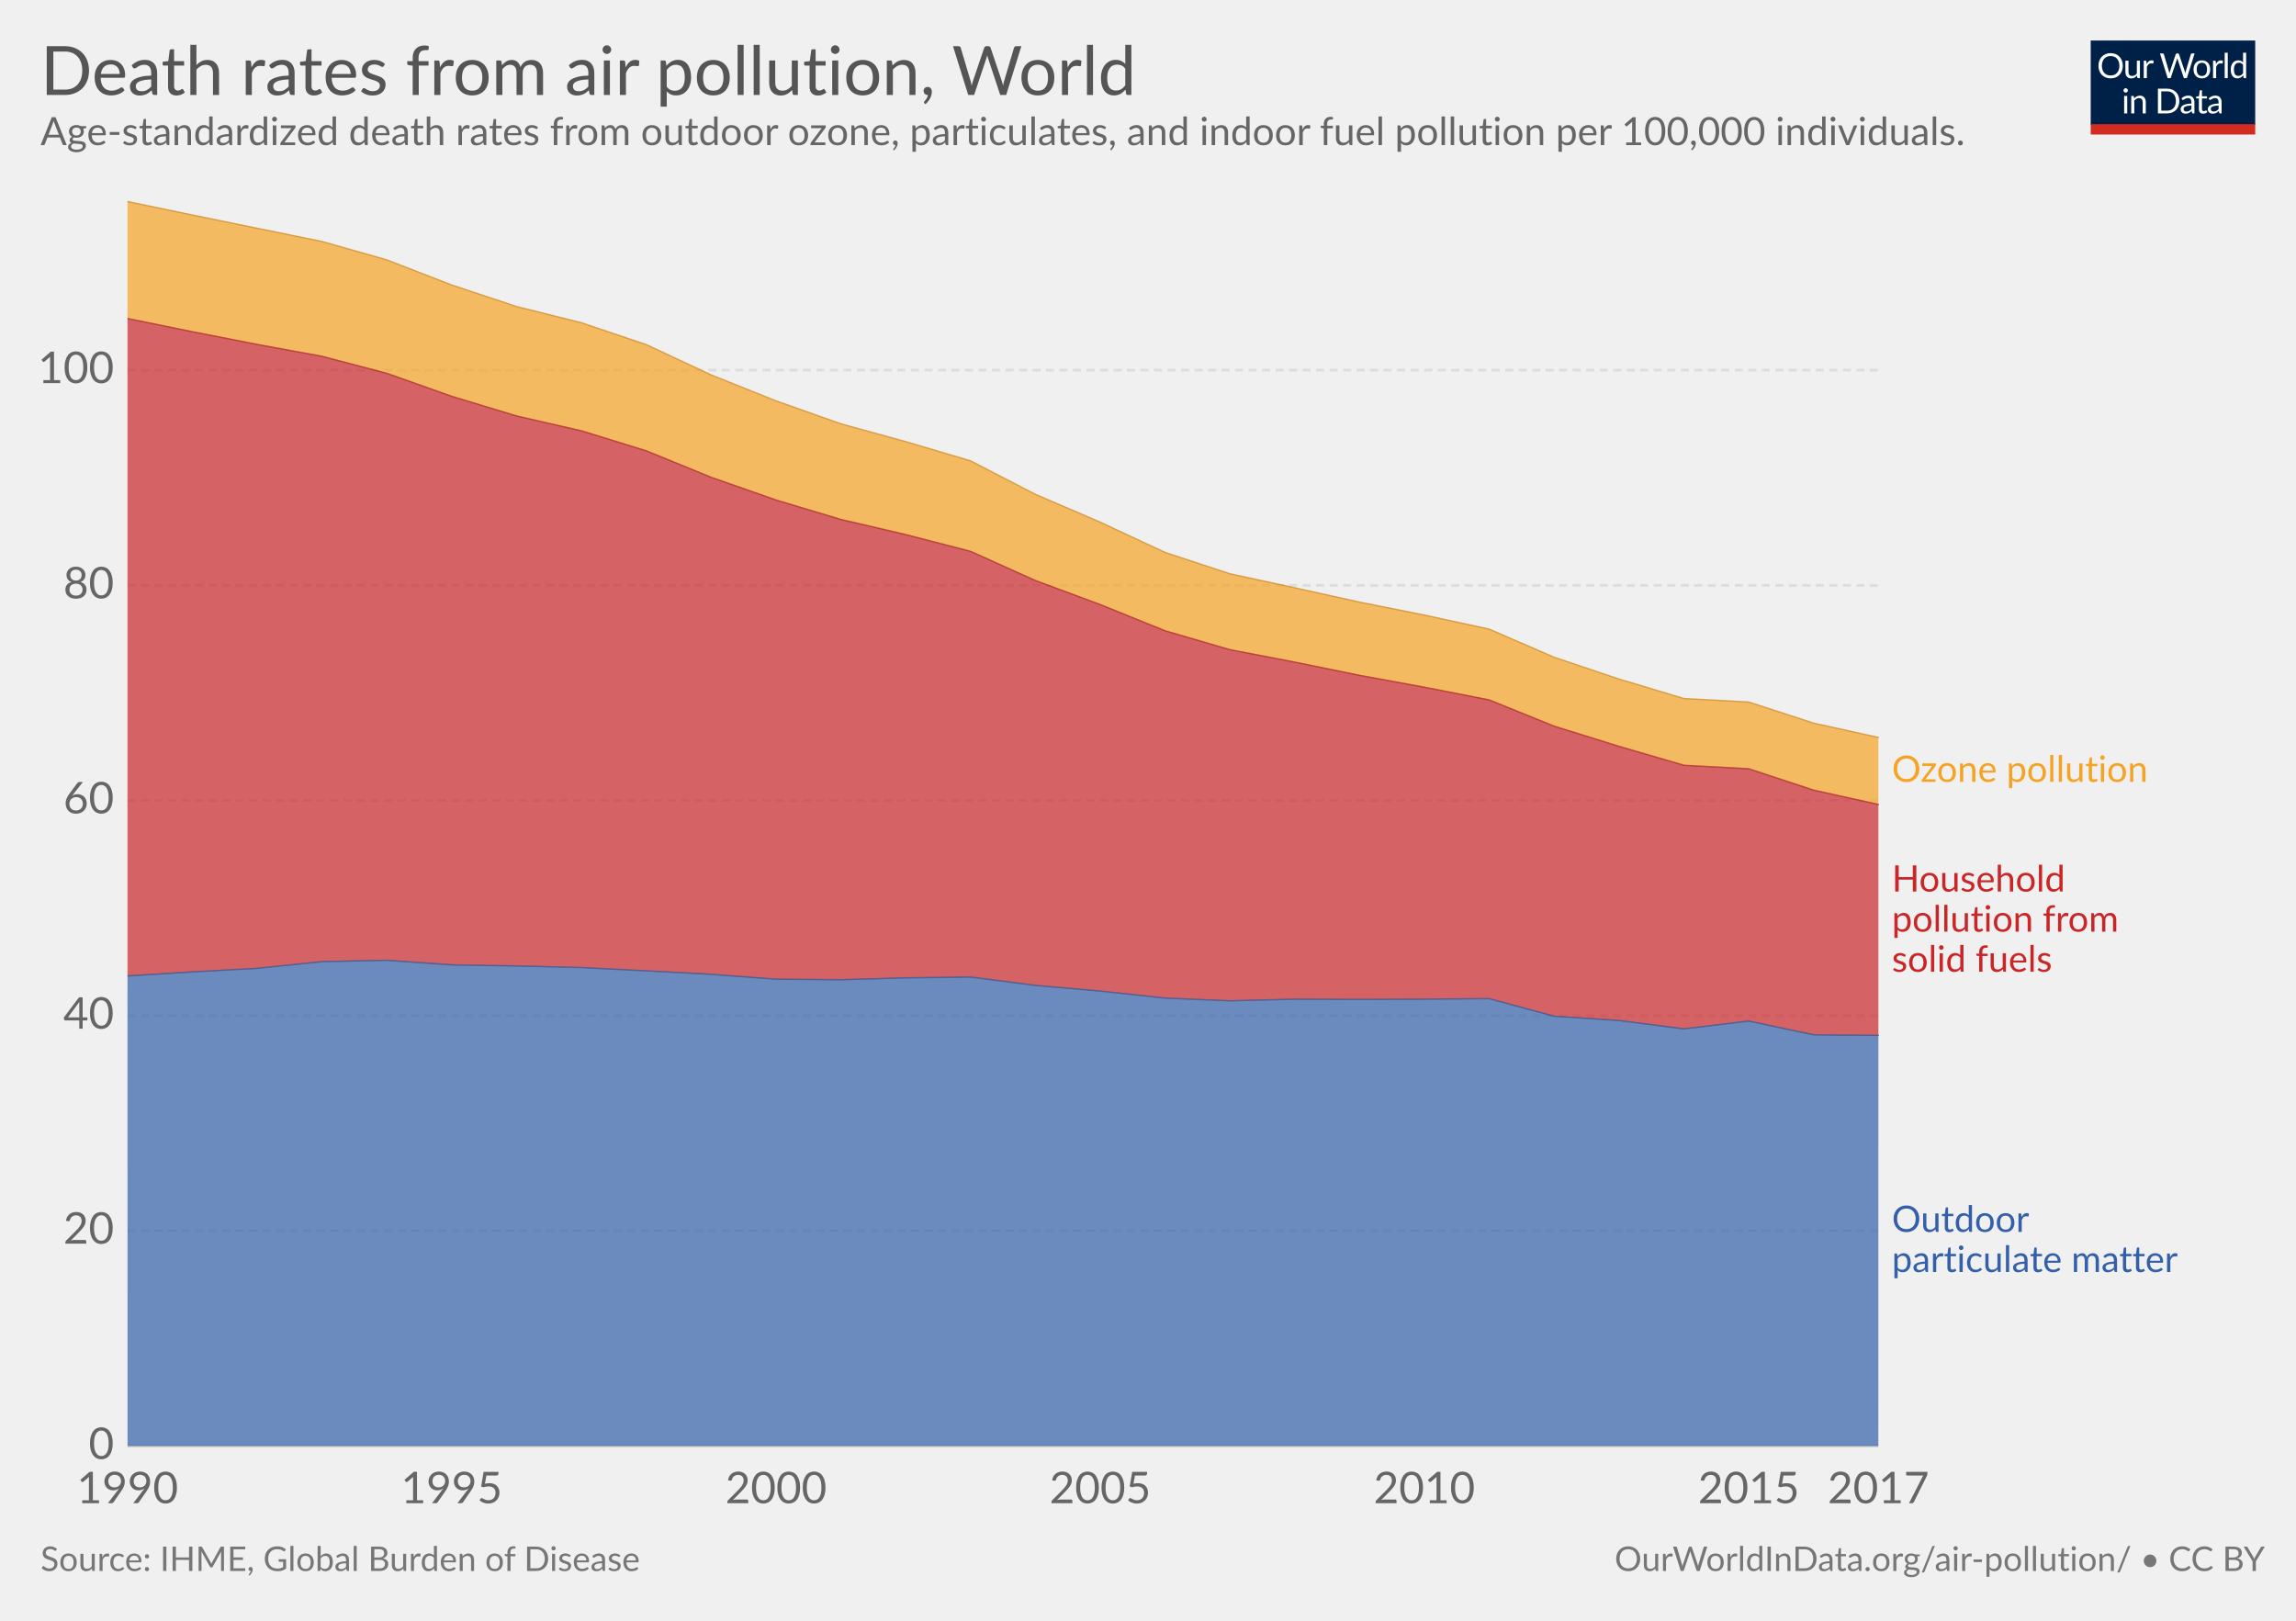
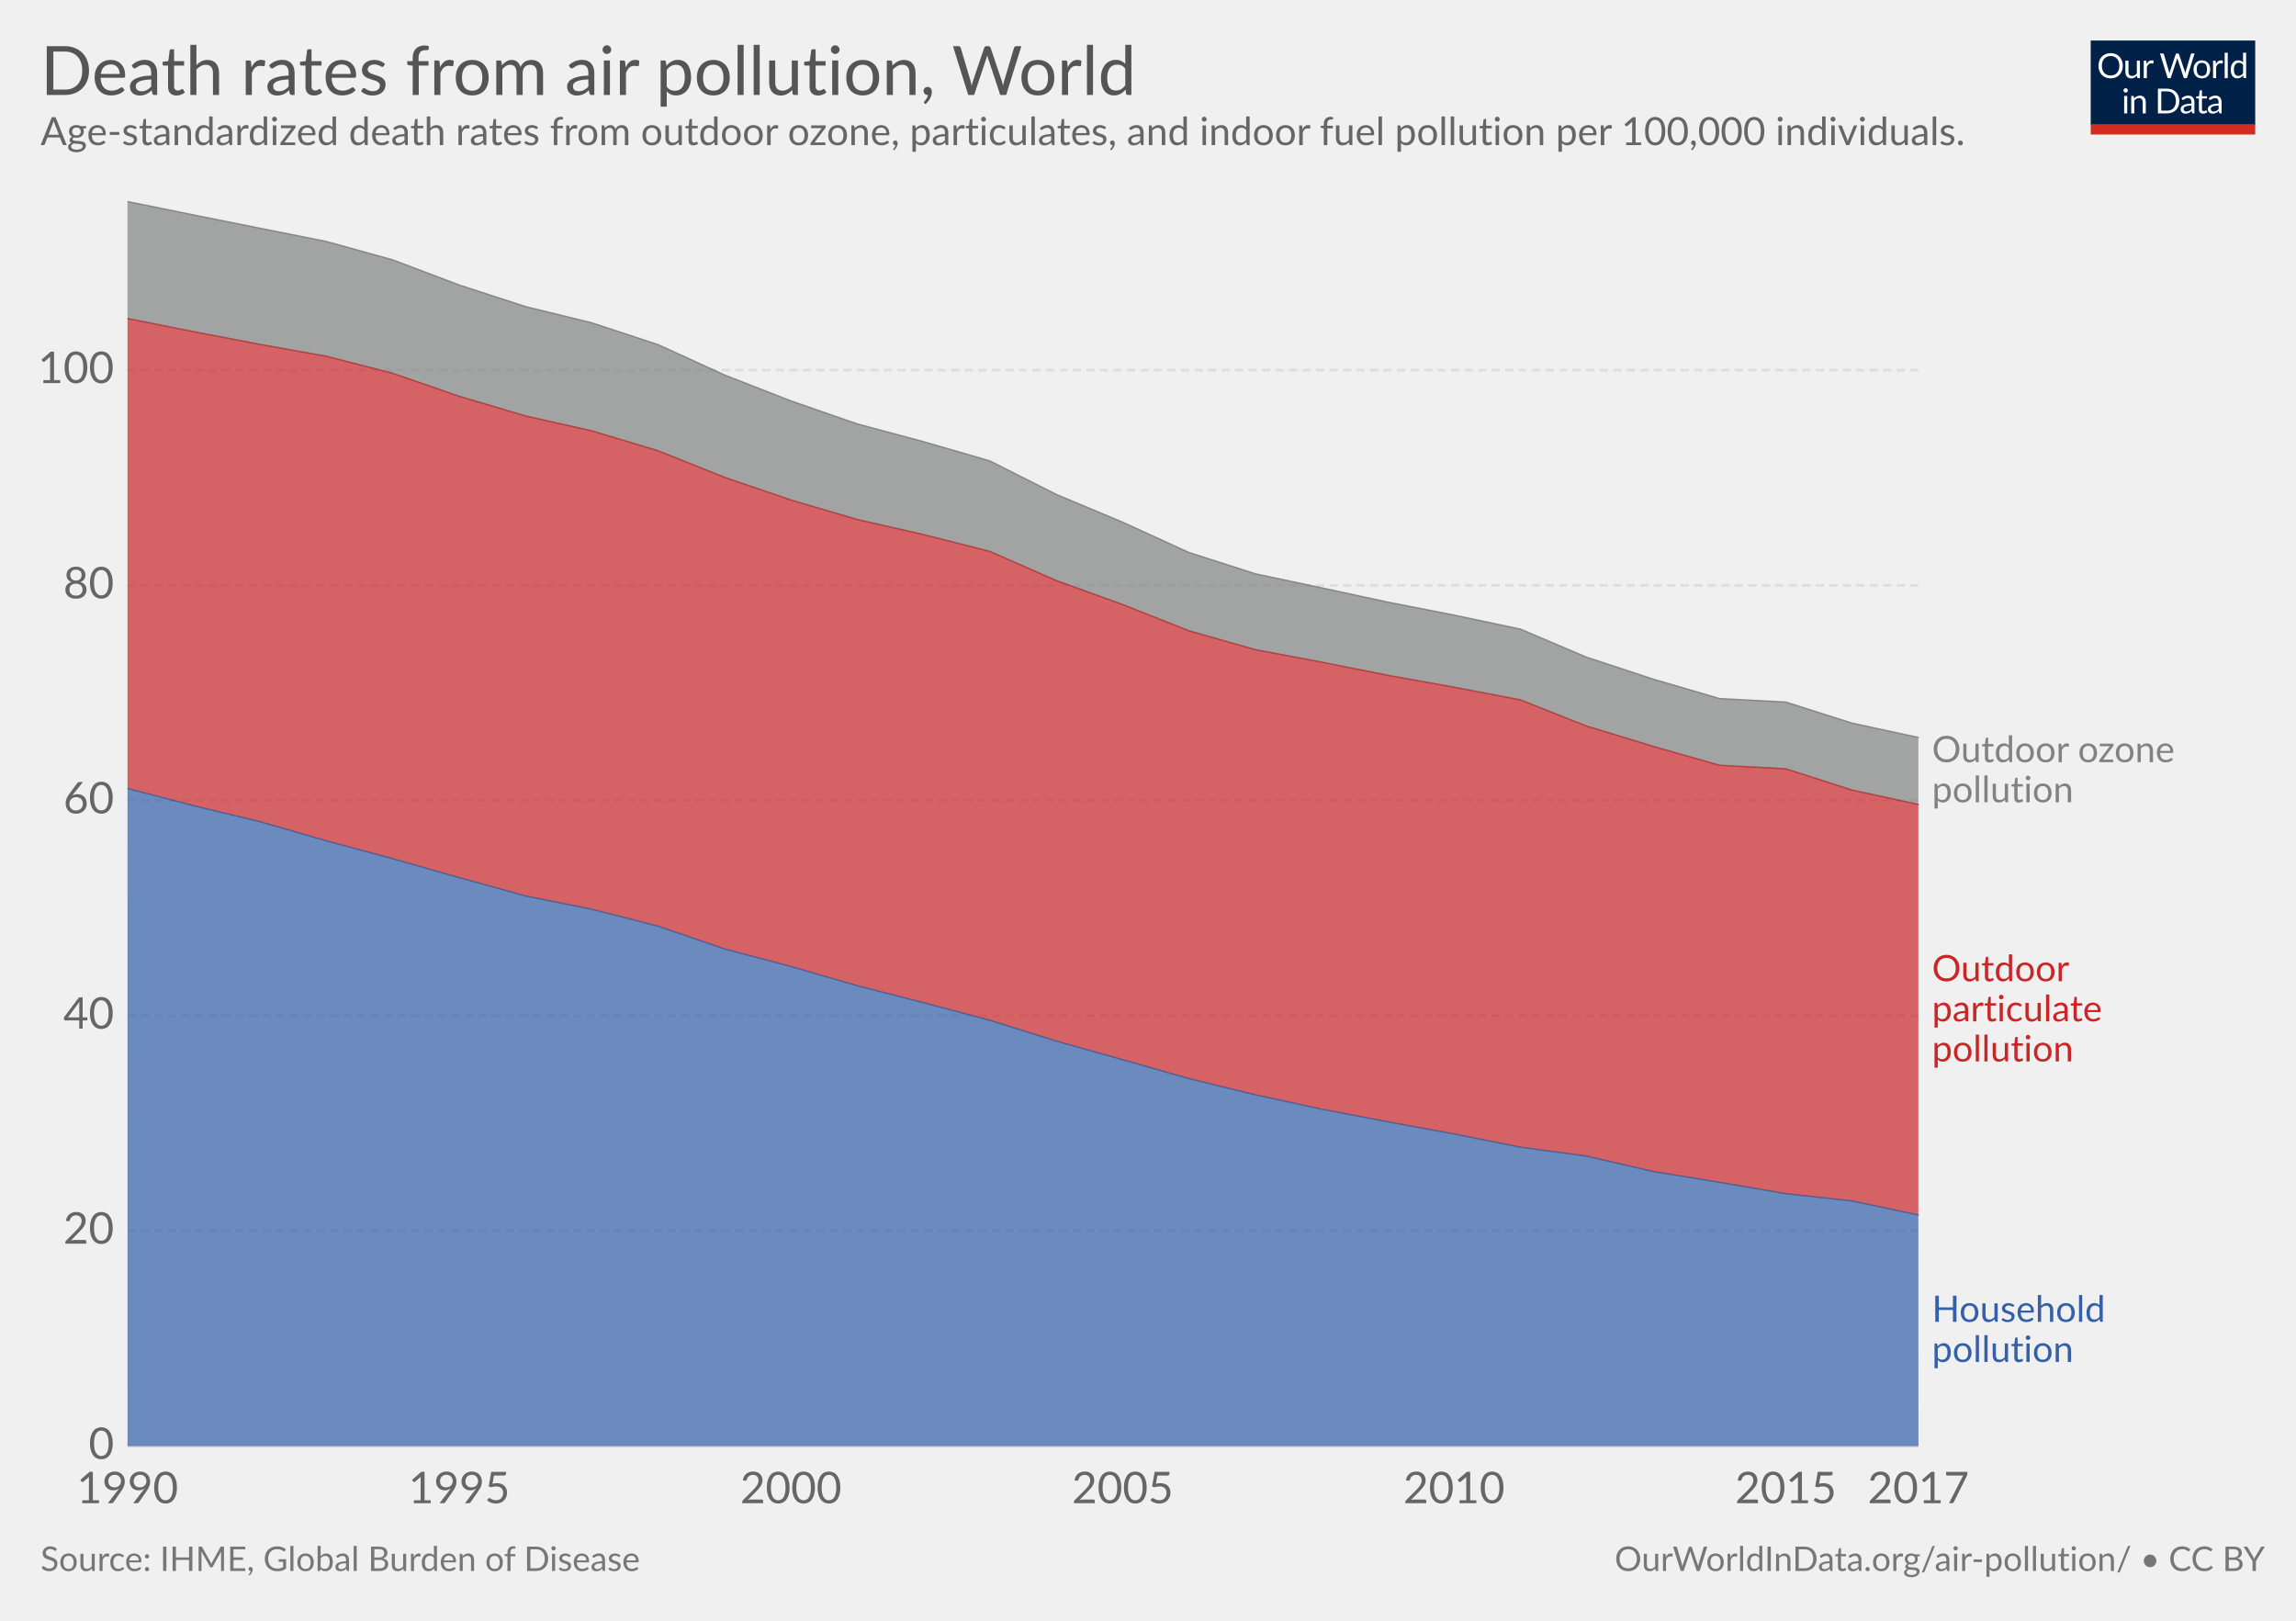
<svg xmlns="http://www.w3.org/2000/svg" version="1.1" style="font-family:Lato, 'Helvetica Neue', Helvetica, Arial, sans-serif;font-size:18px;background-color:white;text-rendering:optimizeLegibility;-webkit-font-smoothing:antialiased" width="850" height="600">
  <g class="HeaderView">
    <g transform="translate(774, 15) scale(0.29)">
      <svg width="210" height="120" viewBox="0 0 210 120" fill="none">
        <g clip-path="url(#clip0)">
          <path d="M0 0H210V107.89H0V0Z" fill="#002147" />
          <path d="M40.979 32.248C40.979 34.609 40.605 36.78 39.857 38.76C39.109 40.725 38.053 42.419 36.689 43.842C35.325 45.265 33.682 46.372 31.761 47.164C29.854 47.941 27.742 48.33 25.425 48.33C23.107 48.33 20.995 47.941 19.089 47.164C17.182 46.372 15.547 45.265 14.183 43.842C12.819 42.419 11.763 40.725 11.015 38.76C10.267 36.78 9.893 34.609 9.893 32.248C9.893 29.887 10.267 27.723 11.015 25.758C11.763 23.778 12.819 22.077 14.183 20.654C15.547 19.217 17.182 18.102 19.089 17.31C20.995 16.518 23.107 16.122 25.425 16.122C27.742 16.122 29.854 16.518 31.761 17.31C33.682 18.102 35.325 19.217 36.689 20.654C38.053 22.077 39.109 23.778 39.857 25.758C40.605 27.723 40.979 29.887 40.979 32.248ZM36.601 32.248C36.601 30.312 36.337 28.574 35.809 27.034C35.281 25.494 34.533 24.196 33.565 23.14C32.597 22.069 31.423 21.248 30.045 20.676C28.666 20.104 27.126 19.818 25.425 19.818C23.738 19.818 22.205 20.104 20.827 20.676C19.448 21.248 18.267 22.069 17.285 23.14C16.317 24.196 15.569 25.494 15.041 27.034C14.513 28.574 14.249 30.312 14.249 32.248C14.249 34.184 14.513 35.922 15.041 37.462C15.569 38.987 16.317 40.285 17.285 41.356C18.267 42.412 19.448 43.226 20.827 43.798C22.205 44.355 23.738 44.634 25.425 44.634C27.126 44.634 28.666 44.355 30.045 43.798C31.423 43.226 32.597 42.412 33.565 41.356C34.533 40.285 35.281 38.987 35.809 37.462C36.337 35.922 36.601 34.184 36.601 32.248ZM62.823 25.714V48H60.491C59.934 48 59.582 47.729 59.435 47.186L59.127 44.788C58.159 45.859 57.074 46.724 55.871 47.384C54.669 48.029 53.29 48.352 51.735 48.352C50.518 48.352 49.44 48.154 48.501 47.758C47.577 47.347 46.8 46.775 46.169 46.042C45.539 45.309 45.062 44.421 44.739 43.38C44.431 42.339 44.277 41.187 44.277 39.926V25.714H48.193V39.926C48.193 41.613 48.575 42.918 49.337 43.842C50.115 44.766 51.295 45.228 52.879 45.228C54.038 45.228 55.116 44.957 56.113 44.414C57.125 43.857 58.057 43.094 58.907 42.126V25.714H62.823ZM71.43 30.18C72.135 28.655 73 27.467 74.027 26.616C75.053 25.751 76.307 25.318 77.789 25.318C78.258 25.318 78.705 25.369 79.131 25.472C79.571 25.575 79.959 25.736 80.297 25.956L80.011 28.882C79.923 29.249 79.703 29.432 79.351 29.432C79.145 29.432 78.845 29.388 78.449 29.3C78.053 29.212 77.605 29.168 77.107 29.168C76.403 29.168 75.772 29.271 75.215 29.476C74.672 29.681 74.181 29.989 73.741 30.4C73.315 30.796 72.927 31.295 72.575 31.896C72.237 32.483 71.929 33.157 71.651 33.92V48H67.713V25.714H69.957C70.382 25.714 70.675 25.795 70.837 25.956C70.998 26.117 71.108 26.396 71.167 26.792L71.43 30.18ZM132.589 16.474L122.755 48H118.927L110.941 23.954C110.867 23.719 110.794 23.47 110.721 23.206C110.662 22.942 110.596 22.663 110.523 22.37C110.449 22.663 110.376 22.942 110.303 23.206C110.23 23.47 110.156 23.719 110.083 23.954L102.053 48H98.225L88.391 16.474H91.933C92.314 16.474 92.629 16.569 92.879 16.76C93.143 16.951 93.311 17.193 93.385 17.486L99.897 39.398C99.999 39.794 100.095 40.219 100.183 40.674C100.285 41.129 100.381 41.613 100.469 42.126C100.571 41.613 100.674 41.129 100.777 40.674C100.894 40.205 101.019 39.779 101.151 39.398L108.565 17.486C108.653 17.237 108.821 17.009 109.071 16.804C109.335 16.584 109.65 16.474 110.017 16.474H111.249C111.63 16.474 111.938 16.569 112.173 16.76C112.407 16.951 112.583 17.193 112.701 17.486L120.093 39.398C120.225 39.779 120.342 40.19 120.445 40.63C120.562 41.07 120.672 41.532 120.775 42.016C120.848 41.532 120.929 41.07 121.017 40.63C121.105 40.19 121.2 39.779 121.303 39.398L127.837 17.486C127.91 17.222 128.072 16.987 128.321 16.782C128.585 16.577 128.9 16.474 129.267 16.474H132.589ZM141.94 25.362C143.568 25.362 145.034 25.633 146.34 26.176C147.645 26.719 148.76 27.489 149.684 28.486C150.608 29.483 151.312 30.693 151.796 32.116C152.294 33.524 152.544 35.101 152.544 36.846C152.544 38.606 152.294 40.19 151.796 41.598C151.312 43.006 150.608 44.209 149.684 45.206C148.76 46.203 147.645 46.973 146.34 47.516C145.034 48.044 143.568 48.308 141.94 48.308C140.297 48.308 138.816 48.044 137.496 47.516C136.19 46.973 135.076 46.203 134.152 45.206C133.228 44.209 132.516 43.006 132.018 41.598C131.534 40.19 131.292 38.606 131.292 36.846C131.292 35.101 131.534 33.524 132.018 32.116C132.516 30.693 133.228 29.483 134.152 28.486C135.076 27.489 136.19 26.719 137.496 26.176C138.816 25.633 140.297 25.362 141.94 25.362ZM141.94 45.25C144.14 45.25 145.782 44.517 146.868 43.05C147.953 41.569 148.496 39.508 148.496 36.868C148.496 34.213 147.953 32.145 146.868 30.664C145.782 29.183 144.14 28.442 141.94 28.442C140.825 28.442 139.85 28.633 139.014 29.014C138.192 29.395 137.503 29.945 136.946 30.664C136.403 31.383 135.992 32.27 135.714 33.326C135.45 34.367 135.318 35.548 135.318 36.868C135.318 39.508 135.86 41.569 136.946 43.05C138.046 44.517 139.71 45.25 141.94 45.25ZM159.908 30.18C160.612 28.655 161.478 27.467 162.504 26.616C163.531 25.751 164.785 25.318 166.266 25.318C166.736 25.318 167.183 25.369 167.608 25.472C168.048 25.575 168.437 25.736 168.774 25.956L168.488 28.882C168.4 29.249 168.18 29.432 167.828 29.432C167.623 29.432 167.322 29.388 166.926 29.3C166.53 29.212 166.083 29.168 165.584 29.168C164.88 29.168 164.25 29.271 163.692 29.476C163.15 29.681 162.658 29.989 162.218 30.4C161.793 30.796 161.404 31.295 161.052 31.896C160.715 32.483 160.407 33.157 160.128 33.92V48H156.19V25.714H158.434C158.86 25.714 159.153 25.795 159.314 25.956C159.476 26.117 159.586 26.396 159.644 26.792L159.908 30.18ZM174.946 15.594V48H171.03V15.594H174.946ZM194.496 31.016C193.763 30.033 192.971 29.351 192.12 28.97C191.269 28.574 190.316 28.376 189.26 28.376C187.192 28.376 185.601 29.117 184.486 30.598C183.371 32.079 182.814 34.191 182.814 36.934C182.814 38.386 182.939 39.633 183.188 40.674C183.437 41.701 183.804 42.551 184.288 43.226C184.772 43.886 185.366 44.37 186.07 44.678C186.774 44.986 187.573 45.14 188.468 45.14C189.759 45.14 190.881 44.847 191.834 44.26C192.802 43.673 193.689 42.845 194.496 41.774V31.016ZM198.412 15.594V48H196.08C195.523 48 195.171 47.729 195.024 47.186L194.672 44.48C193.719 45.624 192.633 46.548 191.416 47.252C190.199 47.956 188.791 48.308 187.192 48.308C185.916 48.308 184.757 48.066 183.716 47.582C182.675 47.083 181.787 46.357 181.054 45.404C180.321 44.451 179.756 43.263 179.36 41.84C178.964 40.417 178.766 38.782 178.766 36.934C178.766 35.291 178.986 33.766 179.426 32.358C179.866 30.935 180.497 29.703 181.318 28.662C182.139 27.621 183.144 26.807 184.332 26.22C185.535 25.619 186.884 25.318 188.38 25.318C189.744 25.318 190.91 25.553 191.878 26.022C192.861 26.477 193.733 27.115 194.496 27.936V15.594H198.412ZM46.614 70.714V93H42.698V70.714H46.614ZM47.45 63.718C47.45 64.099 47.369 64.459 47.208 64.796C47.061 65.119 46.856 65.412 46.592 65.676C46.343 65.925 46.042 66.123 45.69 66.27C45.352 66.417 44.993 66.49 44.612 66.49C44.23 66.49 43.871 66.417 43.534 66.27C43.211 66.123 42.925 65.925 42.676 65.676C42.426 65.412 42.228 65.119 42.082 64.796C41.935 64.459 41.862 64.099 41.862 63.718C41.862 63.337 41.935 62.977 42.082 62.64C42.228 62.288 42.426 61.987 42.676 61.738C42.925 61.474 43.211 61.269 43.534 61.122C43.871 60.975 44.23 60.902 44.612 60.902C44.993 60.902 45.352 60.975 45.69 61.122C46.042 61.269 46.343 61.474 46.592 61.738C46.856 61.987 47.061 62.288 47.208 62.64C47.369 62.977 47.45 63.337 47.45 63.718ZM55.424 73.948C55.908 73.405 56.422 72.914 56.964 72.474C57.507 72.034 58.079 71.66 58.68 71.352C59.296 71.029 59.941 70.787 60.616 70.626C61.306 70.45 62.046 70.362 62.838 70.362C64.055 70.362 65.126 70.567 66.05 70.978C66.989 71.374 67.766 71.946 68.382 72.694C69.013 73.427 69.49 74.315 69.812 75.356C70.135 76.397 70.296 77.549 70.296 78.81V93H66.358V78.81C66.358 77.123 65.969 75.818 65.192 74.894C64.43 73.955 63.264 73.486 61.694 73.486C60.535 73.486 59.45 73.765 58.438 74.322C57.441 74.879 56.517 75.635 55.666 76.588V93H51.728V70.714H54.082C54.639 70.714 54.984 70.985 55.116 71.528L55.424 73.948ZM113.129 77.248C113.129 79.609 112.755 81.758 112.007 83.694C111.259 85.63 110.203 87.287 108.839 88.666C107.475 90.045 105.832 91.115 103.911 91.878C102.004 92.626 99.892 93 97.575 93H85.805V61.474H97.575C99.892 61.474 102.004 61.855 103.911 62.618C105.832 63.366 107.475 64.437 108.839 65.83C110.203 67.209 111.259 68.866 112.007 70.802C112.755 72.738 113.129 74.887 113.129 77.248ZM108.751 77.248C108.751 75.312 108.487 73.581 107.959 72.056C107.431 70.531 106.683 69.24 105.715 68.184C104.747 67.128 103.574 66.321 102.195 65.764C100.816 65.207 99.276 64.928 97.575 64.928H90.073V89.546H97.575C99.276 89.546 100.816 89.267 102.195 88.71C103.574 88.153 104.747 87.353 105.715 86.312C106.683 85.256 107.431 83.965 107.959 82.44C108.487 80.915 108.751 79.184 108.751 77.248ZM128.553 82.968C126.749 83.027 125.209 83.173 123.933 83.408C122.672 83.628 121.638 83.921 120.831 84.288C120.039 84.655 119.46 85.087 119.093 85.586C118.741 86.085 118.565 86.642 118.565 87.258C118.565 87.845 118.661 88.351 118.851 88.776C119.042 89.201 119.299 89.553 119.621 89.832C119.959 90.096 120.347 90.294 120.787 90.426C121.242 90.543 121.726 90.602 122.239 90.602C122.929 90.602 123.559 90.536 124.131 90.404C124.703 90.257 125.239 90.052 125.737 89.788C126.251 89.524 126.735 89.209 127.189 88.842C127.659 88.475 128.113 88.057 128.553 87.588V82.968ZM115.903 73.86C117.135 72.672 118.463 71.785 119.885 71.198C121.308 70.611 122.885 70.318 124.615 70.318C125.862 70.318 126.969 70.523 127.937 70.934C128.905 71.345 129.719 71.917 130.379 72.65C131.039 73.383 131.538 74.271 131.875 75.312C132.213 76.353 132.381 77.497 132.381 78.744V93H130.643C130.262 93 129.969 92.941 129.763 92.824C129.558 92.692 129.397 92.443 129.279 92.076L128.839 89.964C128.253 90.507 127.681 90.991 127.123 91.416C126.566 91.827 125.979 92.179 125.363 92.472C124.747 92.751 124.087 92.963 123.383 93.11C122.694 93.271 121.924 93.352 121.073 93.352C120.208 93.352 119.394 93.235 118.631 93C117.869 92.751 117.201 92.384 116.629 91.9C116.072 91.416 115.625 90.807 115.287 90.074C114.965 89.326 114.803 88.446 114.803 87.434C114.803 86.554 115.045 85.711 115.529 84.904C116.013 84.083 116.798 83.357 117.883 82.726C118.969 82.095 120.384 81.582 122.129 81.186C123.875 80.775 126.016 80.541 128.553 80.482V78.744C128.553 77.013 128.179 75.708 127.431 74.828C126.683 73.933 125.591 73.486 124.153 73.486C123.185 73.486 122.371 73.611 121.711 73.86C121.066 74.095 120.501 74.366 120.017 74.674C119.548 74.967 119.137 75.239 118.785 75.488C118.448 75.723 118.111 75.84 117.773 75.84C117.509 75.84 117.282 75.774 117.091 75.642C116.901 75.495 116.739 75.319 116.607 75.114L115.903 73.86ZM143.568 93.352C141.808 93.352 140.451 92.861 139.498 91.878C138.559 90.895 138.09 89.48 138.09 87.632V73.992H135.406C135.171 73.992 134.973 73.926 134.812 73.794C134.65 73.647 134.57 73.427 134.57 73.134V71.572L138.222 71.11L139.124 64.224C139.168 64.004 139.263 63.828 139.41 63.696C139.571 63.549 139.776 63.476 140.026 63.476H142.006V71.154H148.452V73.992H142.006V87.368C142.006 88.307 142.233 89.003 142.688 89.458C143.142 89.913 143.729 90.14 144.448 90.14C144.858 90.14 145.21 90.089 145.504 89.986C145.812 89.869 146.076 89.744 146.296 89.612C146.516 89.48 146.699 89.363 146.846 89.26C147.007 89.143 147.146 89.084 147.264 89.084C147.469 89.084 147.652 89.209 147.814 89.458L148.958 91.328C148.283 91.959 147.469 92.457 146.516 92.824C145.562 93.176 144.58 93.352 143.568 93.352ZM163.253 82.968C161.449 83.027 159.909 83.173 158.633 83.408C157.372 83.628 156.338 83.921 155.531 84.288C154.739 84.655 154.16 85.087 153.793 85.586C153.441 86.085 153.265 86.642 153.265 87.258C153.265 87.845 153.36 88.351 153.551 88.776C153.742 89.201 153.998 89.553 154.321 89.832C154.658 90.096 155.047 90.294 155.487 90.426C155.942 90.543 156.426 90.602 156.939 90.602C157.628 90.602 158.259 90.536 158.831 90.404C159.403 90.257 159.938 90.052 160.437 89.788C160.95 89.524 161.434 89.209 161.889 88.842C162.358 88.475 162.813 88.057 163.253 87.588V82.968ZM150.603 73.86C151.835 72.672 153.162 71.785 154.585 71.198C156.008 70.611 157.584 70.318 159.315 70.318C160.562 70.318 161.669 70.523 162.637 70.934C163.605 71.345 164.419 71.917 165.079 72.65C165.739 73.383 166.238 74.271 166.575 75.312C166.912 76.353 167.081 77.497 167.081 78.744V93H165.343C164.962 93 164.668 92.941 164.463 92.824C164.258 92.692 164.096 92.443 163.979 92.076L163.539 89.964C162.952 90.507 162.38 90.991 161.823 91.416C161.266 91.827 160.679 92.179 160.063 92.472C159.447 92.751 158.787 92.963 158.083 93.11C157.394 93.271 156.624 93.352 155.773 93.352C154.908 93.352 154.094 93.235 153.331 93C152.568 92.751 151.901 92.384 151.329 91.9C150.772 91.416 150.324 90.807 149.987 90.074C149.664 89.326 149.503 88.446 149.503 87.434C149.503 86.554 149.745 85.711 150.229 84.904C150.713 84.083 151.498 83.357 152.583 82.726C153.668 82.095 155.084 81.582 156.829 81.186C158.574 80.775 160.716 80.541 163.253 80.482V78.744C163.253 77.013 162.879 75.708 162.131 74.828C161.383 73.933 160.29 73.486 158.853 73.486C157.885 73.486 157.071 73.611 156.411 73.86C155.766 74.095 155.201 74.366 154.717 74.674C154.248 74.967 153.837 75.239 153.485 75.488C153.148 75.723 152.81 75.84 152.473 75.84C152.209 75.84 151.982 75.774 151.791 75.642C151.6 75.495 151.439 75.319 151.307 75.114L150.603 73.86Z" fill="white" />
          <rect y="106.789" width="210" height="13.211" fill="#D42B21" />
        </g>
        <defs>
          <clipPath id="clip0">
            <rect width="210" height="120" fill="white" />
          </clipPath>
        </defs>
      </svg>
    </g>
    <a href="https://ourworldindata.org/grapher/death-rate-by-source-from-air-pollution" target="_blank">
      <text font-size="25.20" x="15.0" y="35.2" fill="#555">
        <tspan x="15" y="35.16">Death rates from air pollution, World</tspan>
      </text>
    </a>
    <text font-size="14.40" x="15.0" y="53.7" fill="#666">
      <tspan x="15" y="53.72">Age-standardized death rates from outdoor ozone, particulates, and indoor fuel pollution per 100,000 individuals.</tspan>
    </text>
  </g>
  <g class="StackedArea">
    <defs>
-       <clipPath id="boundsClip-280">
+       <clipPath id="boundsClip-2">
        <rect x="47.216" y="0" width="820" height="963.8" />
      </clipPath>
    </defs>
    <g class="AxisBoxView">
      <g class="HorizontalAxis">
        <text x="47.2" y="556.5" fill="#666" text-anchor="middle" font-size="16.2">1990</text>
-         <text x="167.2" y="556.5" fill="#666" text-anchor="middle" font-size="16.2">1995</text>
-         <text x="287.3" y="556.5" fill="#666" text-anchor="middle" font-size="16.2">2000</text>
-         <text x="407.3" y="556.5" fill="#666" text-anchor="middle" font-size="16.2">2005</text>
-         <text x="527.3" y="556.5" fill="#666" text-anchor="middle" font-size="16.2">2010</text>
-         <text x="647.4" y="556.5" fill="#666" text-anchor="middle" font-size="16.2">2015</text>
-         <text x="695.4" y="556.5" fill="#666" text-anchor="middle" font-size="16.2">2017</text>
+         <text x="170" y="556.5" fill="#666" text-anchor="middle" font-size="16.2">1995</text>
+         <text x="292.8" y="556.5" fill="#666" text-anchor="middle" font-size="16.2">2000</text>
+         <text x="415.6" y="556.5" fill="#666" text-anchor="middle" font-size="16.2">2005</text>
+         <text x="538.3" y="556.5" fill="#666" text-anchor="middle" font-size="16.2">2010</text>
+         <text x="661.1" y="556.5" fill="#666" text-anchor="middle" font-size="16.2">2015</text>
+         <text x="710.2" y="556.5" fill="#666" text-anchor="middle" font-size="16.2">2017</text>
      </g>
      <g class="VerticalAxis">
        <text x="42.22" y="535.3" fill="#666" dominant-baseline="middle" text-anchor="end" font-size="16.2">0</text>
        <text x="42.22" y="455.6" fill="#666" dominant-baseline="middle" text-anchor="end" font-size="16.2">20</text>
        <text x="42.22" y="376" fill="#666" dominant-baseline="middle" text-anchor="end" font-size="16.2">40</text>
        <text x="42.22" y="296.3" fill="#666" dominant-baseline="middle" text-anchor="end" font-size="16.2">60</text>
        <text x="42.22" y="216.7" fill="#666" dominant-baseline="middle" text-anchor="end" font-size="16.2">80</text>
        <text x="42.22" y="137" fill="#666" dominant-baseline="middle" text-anchor="end" font-size="16.2">100</text>
      </g>
      <g class="AxisGridLines">
-         <line x1="47.22" y1="535.3" x2="695.38" y2="535.3" stroke="#ccc" />
-         <line x1="47.22" y1="455.6" x2="695.38" y2="455.6" stroke="#ddd" stroke-dasharray="3,2" />
-         <line x1="47.22" y1="376" x2="695.38" y2="376" stroke="#ddd" stroke-dasharray="3,2" />
-         <line x1="47.22" y1="296.3" x2="695.38" y2="296.3" stroke="#ddd" stroke-dasharray="3,2" />
-         <line x1="47.22" y1="216.7" x2="695.38" y2="216.7" stroke="#ddd" stroke-dasharray="3,2" />
-         <line x1="47.22" y1="137" x2="695.38" y2="137" stroke="#ddd" stroke-dasharray="3,2" />
+         <line x1="47.22" y1="535.3" x2="710.23" y2="535.3" stroke="#ccc" />
+         <line x1="47.22" y1="455.6" x2="710.23" y2="455.6" stroke="#ddd" stroke-dasharray="3,2" />
+         <line x1="47.22" y1="376" x2="710.23" y2="376" stroke="#ddd" stroke-dasharray="3,2" />
+         <line x1="47.22" y1="296.3" x2="710.23" y2="296.3" stroke="#ddd" stroke-dasharray="3,2" />
+         <line x1="47.22" y1="216.7" x2="710.23" y2="216.7" stroke="#ddd" stroke-dasharray="3,2" />
+         <line x1="47.22" y1="137" x2="710.23" y2="137" stroke="#ddd" stroke-dasharray="3,2" />
      </g>
    </g>
-     <g clip-path="url(#boundsClip-280)">
+     <g clip-path="url(#boundsClip-2)">
      <g class="HeightedLegend">
        <g class="legendMark">
-           <rect x="695.375" y="278.65" width="129.23" height="13.5" fill="#fff" opacity="0" />
-           <text font-size="13.50" x="700.4" y="289.4" fill="#f6a324">
-             <tspan x="700.375" y="289.45">Ozone pollution</tspan>
+           <rect x="710.225" y="271.35" width="124.775" height="28.1" fill="#fff" opacity="0" />
+           <text font-size="13.50" x="715.2" y="282.1" fill="#818282">
+             <tspan x="715.225" y="282.15">Outdoor ozone</tspan>
+             <tspan x="715.225" y="297">pollution</tspan>
          </text>
        </g>
        <g class="legendMark">
-           <rect x="695.375" y="319.25" width="116.27" height="42.7" fill="#fff" opacity="0" />
-           <text font-size="13.50" x="700.4" y="330.1" fill="#ca2628">
-             <tspan x="700.375" y="330.05">Household</tspan>
-             <tspan x="700.375" y="344.9">pollution from</tspan>
-             <tspan x="700.375" y="359.75">solid fuels</tspan>
+           <rect x="710.225" y="352.45" width="97.505" height="42.7" fill="#fff" opacity="0" />
+           <text font-size="13.50" x="715.2" y="363.3" fill="#ca2628">
+             <tspan x="715.225" y="363.25">Outdoor</tspan>
+             <tspan x="715.225" y="378.1">particulate</tspan>
+             <tspan x="715.225" y="392.95">pollution</tspan>
          </text>
        </g>
        <g class="legendMark">
-           <rect x="695.375" y="445.25" width="139.625" height="28.1" fill="#fff" opacity="0" />
-           <text font-size="13.50" x="700.4" y="456.1" fill="#3360a9">
-             <tspan x="700.375" y="456.05">Outdoor</tspan>
-             <tspan x="700.375" y="470.9">particulate matter</tspan>
+           <rect x="710.225" y="478.55" width="99.8" height="28.1" fill="#fff" opacity="0" />
+           <text font-size="13.50" x="715.2" y="489.4" fill="#3360a9">
+             <tspan x="715.225" y="489.35">Household</tspan>
+             <tspan x="715.225" y="504.2">pollution</tspan>
          </text>
        </g>
      </g>
      <g class="Areas">
-         <rect x="47.216" y="74.6" width="648.159" height="460.7" opacity="0" fill="rgba(255,255,255,0)" />
-         <path class="World_2-area" stroke-linecap="round" d="M47.2 361.3L71.2 359.8L95.2 358.5L119.2 356L143.2 355.5L167.2 357.2L191.3 357.6L215.3 358.2L239.3 359.4L263.3 360.7L287.3 362.5L311.3 362.7L335.3 362L359.3 361.7L383.3 364.8L407.3 366.9L431.3 369.5L455.3 370.5L479.3 369.9L503.3 370L527.3 369.9L551.3 369.7L575.3 376.2L599.4 377.8L623.4 380.9L647.4 378L671.4 383.1L695.4 383.3L695.375 535.3L47.216 535.3" fill="#3360a9" fill-opacity="0.7" />
-         <path class="World_1-area" stroke-linecap="round" d="M47.2 117.9L71.2 122.8L95.2 127.5L119.2 131.9L143.2 138.2L167.2 146.7L191.3 154L215.3 159.5L239.3 166.9L263.3 176.7L287.3 185.1L311.3 192.3L335.3 197.9L359.3 204.1L383.3 214.9L407.3 223.8L431.3 233.5L455.3 240.5L479.3 245.1L503.3 250L527.3 254.4L551.3 259.1L575.3 268.8L599.4 276.3L623.4 283.3L647.4 284.6L671.4 292.5L695.4 297.8L695.4 383.3L671.4 383.1L647.4 378L623.4 380.9L599.4 377.8L575.3 376.2L551.3 369.7L527.3 369.9L503.3 370L479.3 369.9L455.3 370.5L431.3 369.5L407.3 366.9L383.3 364.8L359.3 361.7L335.3 362L311.3 362.7L287.3 362.5L263.3 360.7L239.3 359.4L215.3 358.2L191.3 357.6L167.2 357.2L143.2 355.5L119.2 356L95.2 358.5L71.2 359.8L47.2 361.3" fill="#ca2628" fill-opacity="0.7" />
-         <path class="World_0-area" stroke-linecap="round" d="M47.2 74.6L71.2 79.6L95.2 84.5L119.2 89.4L143.2 96.2L167.2 105.5L191.3 113.5L215.3 119.5L239.3 127.6L263.3 138.8L287.3 148.4L311.3 156.9L335.3 163.5L359.3 170.6L383.3 183L407.3 193.3L431.3 204.5L455.3 212.4L479.3 217.6L503.3 222.9L527.3 227.7L551.3 232.9L575.3 243.3L599.4 251.4L623.4 258.6L647.4 259.9L671.4 267.7L695.4 273L695.4 297.8L671.4 292.5L647.4 284.6L623.4 283.3L599.4 276.3L575.3 268.8L551.3 259.1L527.3 254.4L503.3 250L479.3 245.1L455.3 240.5L431.3 233.5L407.3 223.8L383.3 214.9L359.3 204.1L335.3 197.9L311.3 192.3L287.3 185.1L263.3 176.7L239.3 166.9L215.3 159.5L191.3 154L167.2 146.7L143.2 138.2L119.2 131.9L95.2 127.5L71.2 122.8L47.2 117.9" fill="#f6a324" fill-opacity="0.7" />
-         <path class="World_2-border" stroke-linecap="round" d="M47.2 361.3L71.2 359.8L95.2 358.5L119.2 356L143.2 355.5L167.2 357.2L191.3 357.6L215.3 358.2L239.3 359.4L263.3 360.7L287.3 362.5L311.3 362.7L335.3 362L359.3 361.7L383.3 364.8L407.3 366.9L431.3 369.5L455.3 370.5L479.3 369.9L503.3 370L527.3 369.9L551.3 369.7L575.3 376.2L599.4 377.8L623.4 380.9L647.4 378L671.4 383.1L695.4 383.3" stroke="rgb(43, 80, 141)" stroke-opacity="0.7" stroke-width="0.5" fill="none" />
-         <path class="World_1-border" stroke-linecap="round" d="M47.2 117.9L71.2 122.8L95.2 127.5L119.2 131.9L143.2 138.2L167.2 146.7L191.3 154L215.3 159.5L239.3 166.9L263.3 176.7L287.3 185.1L311.3 192.3L335.3 197.9L359.3 204.1L383.3 214.9L407.3 223.8L431.3 233.5L455.3 240.5L479.3 245.1L503.3 250L527.3 254.4L551.3 259.1L575.3 268.8L599.4 276.3L623.4 283.3L647.4 284.6L671.4 292.5L695.4 297.8" stroke="rgb(169, 32, 33)" stroke-opacity="0.7" stroke-width="0.5" fill="none" />
-         <path class="World_0-border" stroke-linecap="round" d="M47.2 74.6L71.2 79.6L95.2 84.5L119.2 89.4L143.2 96.2L167.2 105.5L191.3 113.5L215.3 119.5L239.3 127.6L263.3 138.8L287.3 148.4L311.3 156.9L335.3 163.5L359.3 170.6L383.3 183L407.3 193.3L431.3 204.5L455.3 212.4L479.3 217.6L503.3 222.9L527.3 227.7L551.3 232.9L575.3 243.3L599.4 251.4L623.4 258.6L647.4 259.9L671.4 267.7L695.4 273" stroke="rgb(206, 136, 30)" stroke-opacity="0.7" stroke-width="0.5" fill="none" />
+         <rect x="47.216" y="74.6" width="663.009" height="460.7" opacity="0" fill="rgba(255,255,255,0)" />
+         <path class="World_1-area" stroke-linecap="round" d="M47.2 291.9L71.8 298.3L96.3 304.2L120.9 311.3L145.4 317.9L170 324.9L194.6 331.7L219.1 336.6L243.7 342.9L268.2 351.3L292.8 357.8L317.3 364.9L341.9 371.2L366.4 377.7L391 385.4L415.6 392.3L440.1 399.3L464.7 405.3L489.2 410.6L513.8 415.3L538.3 419.8L562.9 424.7L587.4 428L612 433.7L636.6 437.7L661.1 441.9L685.7 444.6L710.2 449.8L710.225 535.3L47.216 535.3" fill="#3360a9" fill-opacity="0.7" />
+         <path class="World_2-area" stroke-linecap="round" d="M47.2 117.9L71.8 122.8L96.3 127.5L120.9 131.9L145.4 138.2L170 146.7L194.6 154L219.1 159.5L243.7 166.9L268.2 176.7L292.8 185.1L317.3 192.3L341.9 197.9L366.4 204.1L391 214.9L415.6 223.8L440.1 233.5L464.7 240.5L489.2 245.1L513.8 250L538.3 254.4L562.9 259.1L587.4 268.8L612 276.3L636.6 283.3L661.1 284.6L685.7 292.5L710.2 297.8L710.2 449.8L685.7 444.6L661.1 441.9L636.6 437.7L612 433.7L587.4 428L562.9 424.7L538.3 419.8L513.8 415.3L489.2 410.6L464.7 405.3L440.1 399.3L415.6 392.3L391 385.4L366.4 377.7L341.9 371.2L317.3 364.9L292.8 357.8L268.2 351.3L243.7 342.9L219.1 336.6L194.6 331.7L170 324.9L145.4 317.9L120.9 311.3L96.3 304.2L71.8 298.3L47.2 291.9" fill="#ca2628" fill-opacity="0.7" />
+         <path class="World_0-area" stroke-linecap="round" d="M47.2 74.6L71.8 79.6L96.3 84.5L120.9 89.4L145.4 96.2L170 105.5L194.6 113.5L219.1 119.5L243.7 127.6L268.2 138.8L292.8 148.4L317.3 156.9L341.9 163.5L366.4 170.6L391 183L415.6 193.3L440.1 204.5L464.7 212.4L489.2 217.6L513.8 222.9L538.3 227.7L562.9 232.9L587.4 243.3L612 251.4L636.6 258.6L661.1 259.9L685.7 267.7L710.2 273L710.2 297.8L685.7 292.5L661.1 284.6L636.6 283.3L612 276.3L587.4 268.8L562.9 259.1L538.3 254.4L513.8 250L489.2 245.1L464.7 240.5L440.1 233.5L415.6 223.8L391 214.9L366.4 204.1L341.9 197.9L317.3 192.3L292.8 185.1L268.2 176.7L243.7 166.9L219.1 159.5L194.6 154L170 146.7L145.4 138.2L120.9 131.9L96.3 127.5L71.8 122.8L47.2 117.9" fill="#818282" fill-opacity="0.7" />
+         <path class="World_1-border" stroke-linecap="round" d="M47.2 291.9L71.8 298.3L96.3 304.2L120.9 311.3L145.4 317.9L170 324.9L194.6 331.7L219.1 336.6L243.7 342.9L268.2 351.3L292.8 357.8L317.3 364.9L341.9 371.2L366.4 377.7L391 385.4L415.6 392.3L440.1 399.3L464.7 405.3L489.2 410.6L513.8 415.3L538.3 419.8L562.9 424.7L587.4 428L612 433.7L636.6 437.7L661.1 441.9L685.7 444.6L710.2 449.8" stroke="rgb(43, 80, 141)" stroke-opacity="0.7" stroke-width="0.5" fill="none" />
+         <path class="World_2-border" stroke-linecap="round" d="M47.2 117.9L71.8 122.8L96.3 127.5L120.9 131.9L145.4 138.2L170 146.7L194.6 154L219.1 159.5L243.7 166.9L268.2 176.7L292.8 185.1L317.3 192.3L341.9 197.9L366.4 204.1L391 214.9L415.6 223.8L440.1 233.5L464.7 240.5L489.2 245.1L513.8 250L538.3 254.4L562.9 259.1L587.4 268.8L612 276.3L636.6 283.3L661.1 284.6L685.7 292.5L710.2 297.8" stroke="rgb(169, 32, 33)" stroke-opacity="0.7" stroke-width="0.5" fill="none" />
+         <path class="World_0-border" stroke-linecap="round" d="M47.2 74.6L71.8 79.6L96.3 84.5L120.9 89.4L145.4 96.2L170 105.5L194.6 113.5L219.1 119.5L243.7 127.6L268.2 138.8L292.8 148.4L317.3 156.9L341.9 163.5L366.4 170.6L391 183L415.6 193.3L440.1 204.5L464.7 212.4L489.2 217.6L513.8 222.9L538.3 227.7L562.9 232.9L587.4 243.3L612 251.4L636.6 258.6L661.1 259.9L685.7 267.7L710.2 273" stroke="rgb(108, 109, 109)" stroke-opacity="0.7" stroke-width="0.5" fill="none" />
      </g>
    </g>
  </g>
  <g class="SourcesFooter" style="fill:#777">
    <g class="clickable" style="fill:#777">
      <text font-size="12.60" x="15.0" y="581.6">
        <tspan x="15" y="581.58">Source: IHME, Global Burden of Disease</tspan>
      </text>
    </g>
    <text font-size="12.60" x="597.7" y="581.6">
      <tspan x="597.742" y="581.58">
        <a target="_blank" style="fill: #777;" href="https://ourworldindata.org/air-pollution/">OurWorldInData.org/air-pollution/</a> • <a style="fill: #777;" class="cclogo" href="http://creativecommons.org/licenses/by/4.0/deed.en_US" target="_blank">CC BY</a>
      </tspan>
    </text>
  </g>
</svg>
